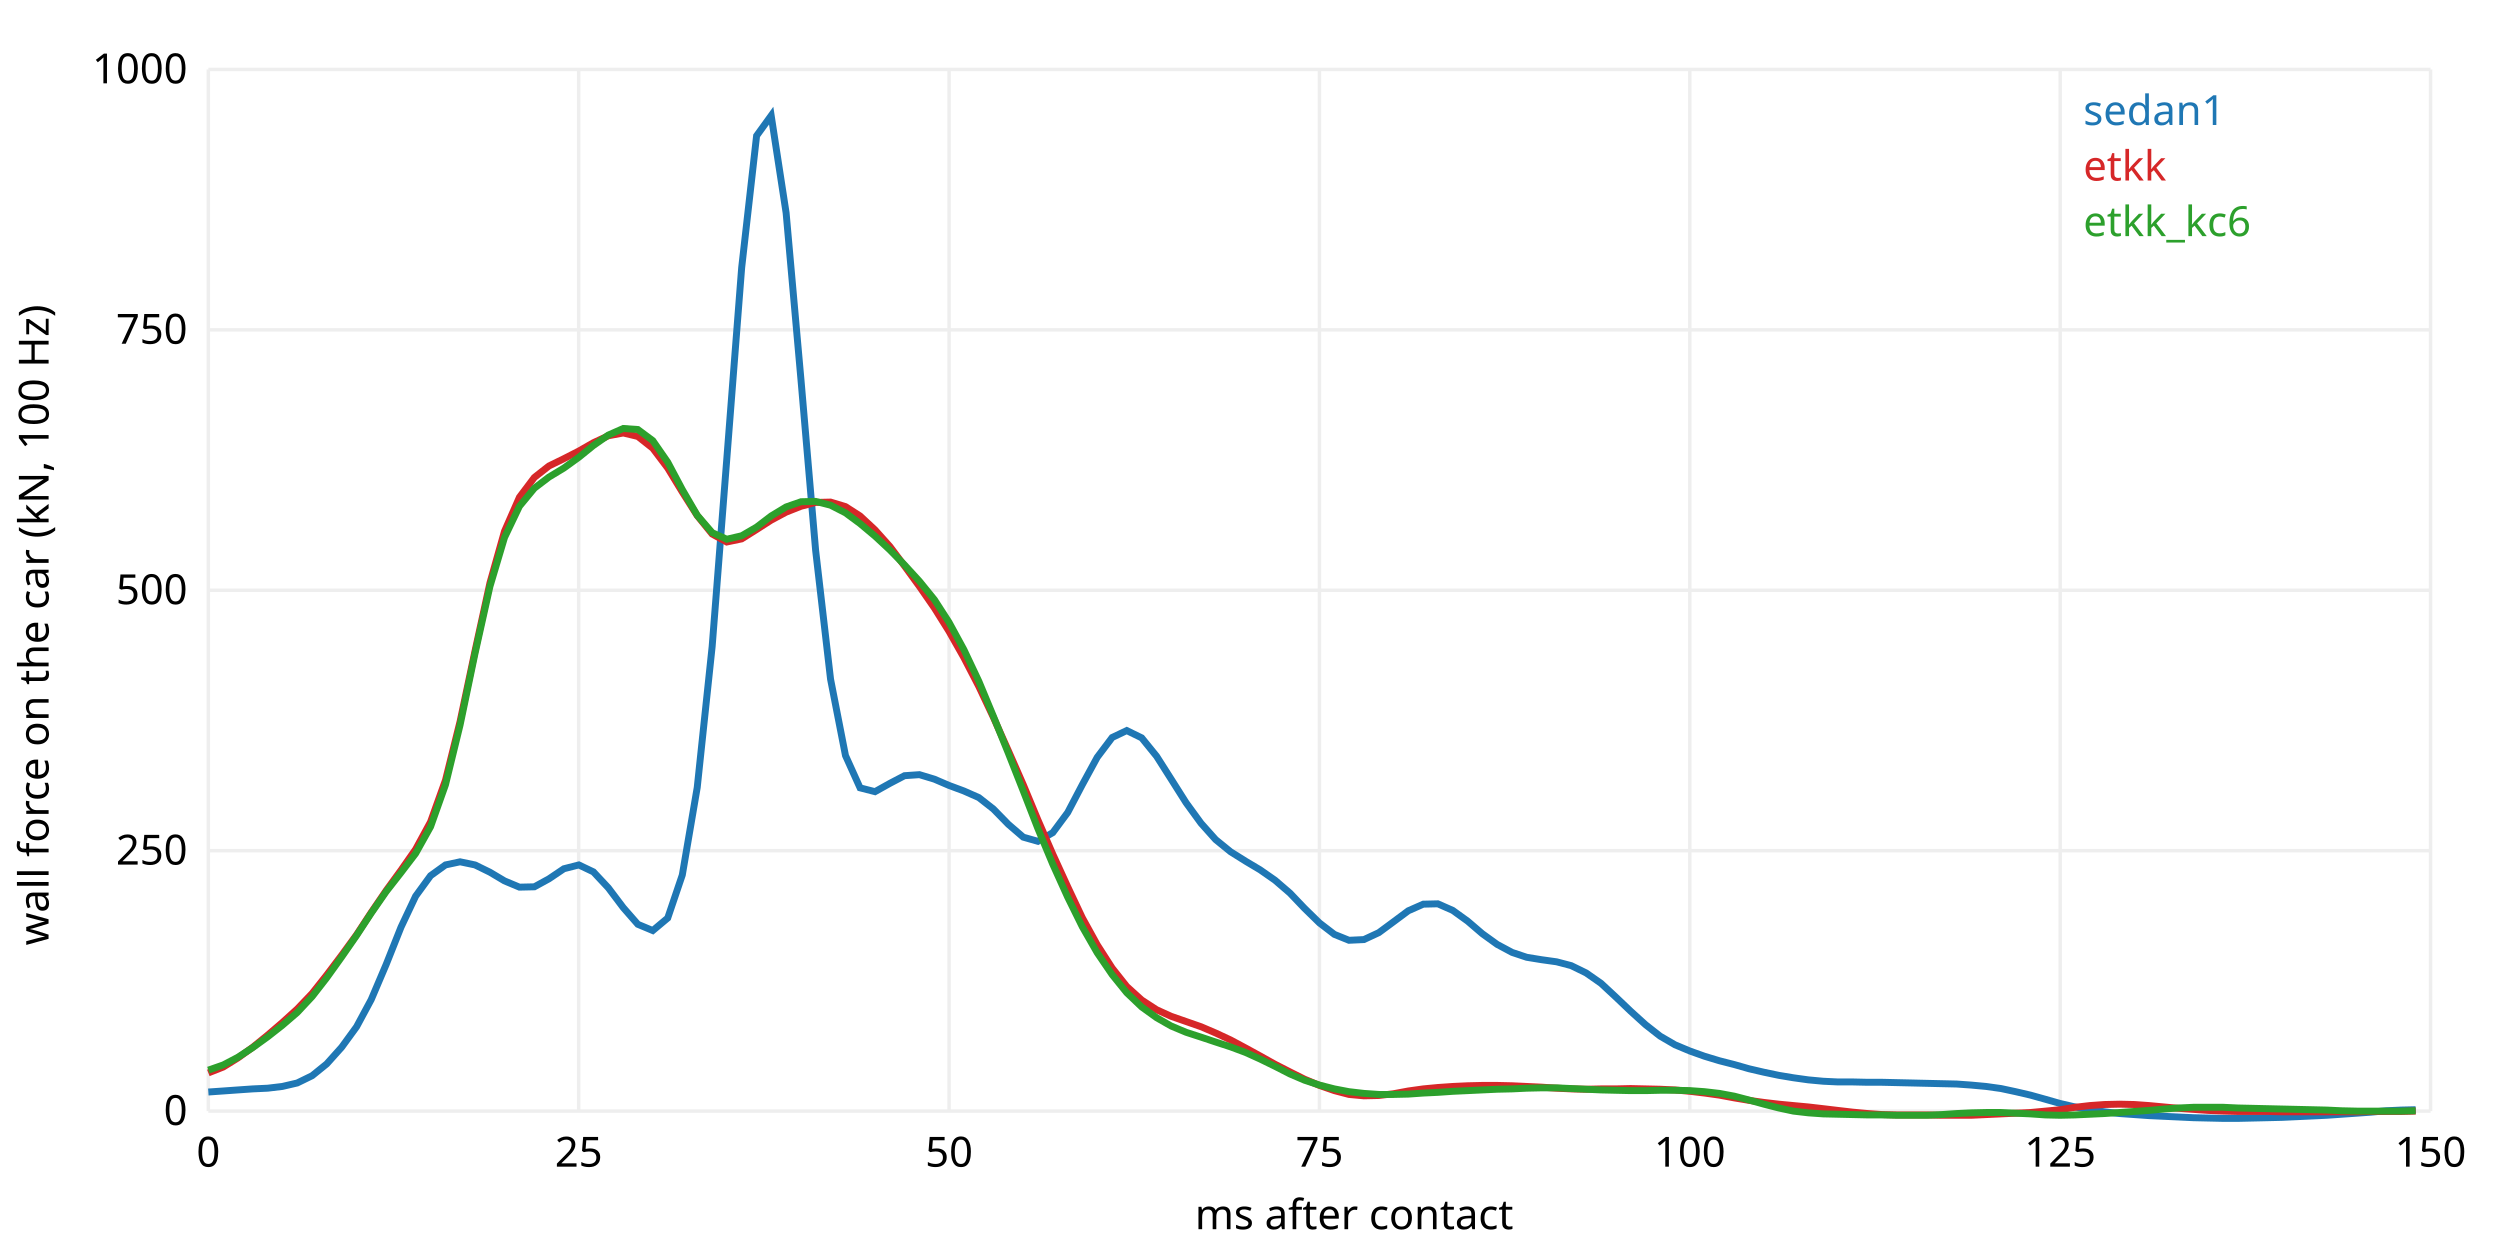
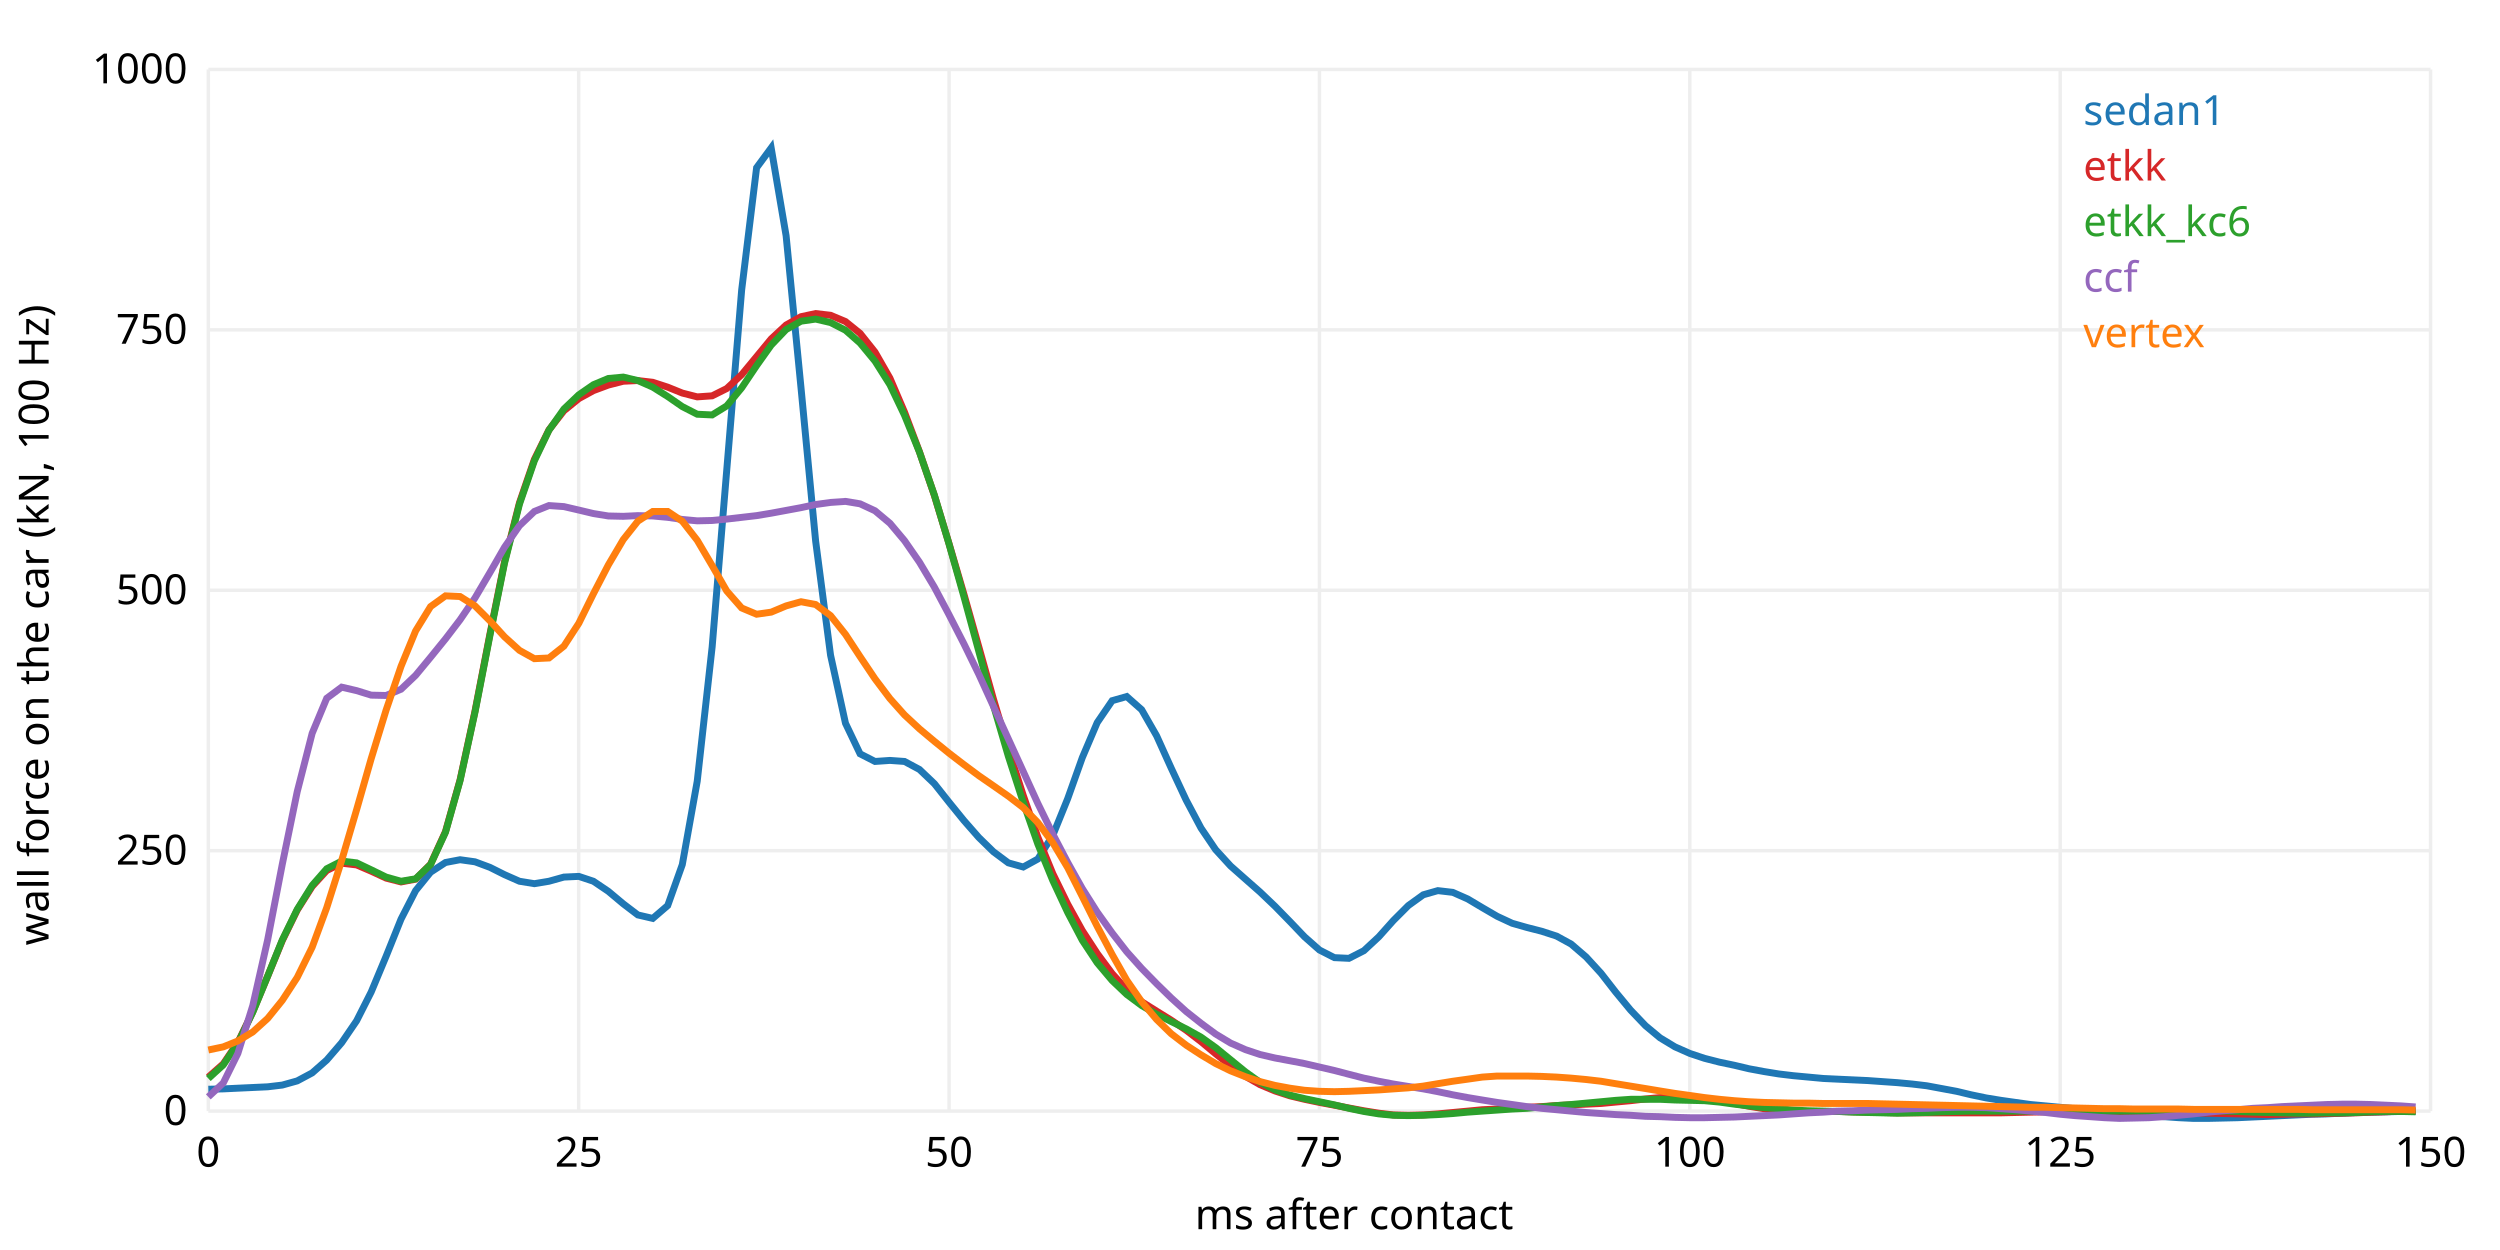
<svg xmlns="http://www.w3.org/2000/svg" viewBox="0 0 720 360" font-family="sans-serif" font-size="12">
  <rect width="720" height="360" fill="white" />
  <line x1="60" x2="60" y1="20" y2="320" stroke="#eee" />
  <text x="60" y="336" text-anchor="middle">0</text>
  <line x1="166.667" x2="166.667" y1="20" y2="320" stroke="#eee" />
  <text x="166.667" y="336" text-anchor="middle">25</text>
  <line x1="273.333" x2="273.333" y1="20" y2="320" stroke="#eee" />
  <text x="273.333" y="336" text-anchor="middle">50</text>
  <line x1="380" x2="380" y1="20" y2="320" stroke="#eee" />
  <text x="380" y="336" text-anchor="middle">75</text>
  <line x1="486.667" x2="486.667" y1="20" y2="320" stroke="#eee" />
  <text x="486.667" y="336" text-anchor="middle">100</text>
  <line x1="593.333" x2="593.333" y1="20" y2="320" stroke="#eee" />
  <text x="593.333" y="336" text-anchor="middle">125</text>
  <line x1="700" x2="700" y1="20" y2="320" stroke="#eee" />
  <text x="700" y="336" text-anchor="middle">150</text>
  <line x1="60" x2="700" y1="320" y2="320" stroke="#eee" />
  <text x="54" y="324" text-anchor="end">0</text>
  <line x1="60" x2="700" y1="245" y2="245" stroke="#eee" />
  <text x="54" y="249" text-anchor="end">250</text>
  <line x1="60" x2="700" y1="170" y2="170" stroke="#eee" />
  <text x="54" y="174" text-anchor="end">500</text>
  <line x1="60" x2="700" y1="95" y2="95" stroke="#eee" />
  <text x="54" y="99" text-anchor="end">750</text>
  <line x1="60" x2="700" y1="20" y2="20" stroke="#eee" />
  <text x="54" y="24" text-anchor="end">1000</text>
  <text x="390" y="354" text-anchor="middle">ms after contact</text>
  <text x="14" y="180" transform="rotate(-90 14 180)" text-anchor="middle">wall force on the car (kN, 100 Hz)</text>
-   <polyline fill="none" stroke="#1f77b4" stroke-width="2" points="60.0,314.5 64.3,314.2 68.5,313.9 72.8,313.6 77.1,313.4 81.3,312.9 85.6,311.9 89.9,309.8 94.1,306.4 98.4,301.6 102.7,295.7 106.9,287.9 111.2,277.8 115.5,267.0 119.7,258.1 124.0,252.2 128.3,249.1 132.5,248.2 136.8,249.1 141.1,251.2 145.3,253.7 149.6,255.5 153.9,255.4 158.1,253.1 162.4,250.2 166.7,249.1 170.9,251.1 175.2,255.7 179.5,261.4 183.7,266.2 188.0,268.0 192.3,264.4 196.5,252.0 200.8,226.8 205.1,186.2 209.3,132.4 213.6,77.1 217.9,39.1 222.1,33.3 226.4,61.3 230.7,109.6 234.9,158.5 239.2,195.6 243.5,217.6 247.7,226.9 252.0,228.0 256.3,225.6 260.5,223.4 264.8,223.1 269.1,224.4 273.3,226.2 277.6,227.8 281.9,229.7 286.1,233.0 290.4,237.4 294.7,241.1 298.9,242.3 303.2,239.8 307.5,234.0 311.7,226.0 316.0,218.1 320.3,212.4 324.5,210.4 328.8,212.5 333.1,217.8 337.3,224.4 341.6,231.2 345.9,237.1 350.1,241.8 354.4,245.3 358.7,248.0 362.9,250.5 367.2,253.5 371.5,257.2 375.7,261.6 380.0,265.8 384.3,269.1 388.5,270.8 392.8,270.6 397.1,268.6 401.3,265.5 405.6,262.3 409.9,260.4 414.1,260.3 418.4,262.2 422.7,265.3 426.9,268.9 431.2,272.0 435.5,274.3 439.7,275.7 444.0,276.4 448.3,277.0 452.5,278.1 456.8,280.2 461.1,283.2 465.3,287.1 469.6,291.2 473.9,295.1 478.1,298.4 482.4,300.9 486.7,302.7 490.9,304.2 495.2,305.5 499.5,306.6 503.7,307.8 508.0,308.8 512.3,309.7 516.5,310.4 520.8,311.0 525.1,311.4 529.3,311.6 533.6,311.6 537.9,311.7 542.1,311.7 546.4,311.8 550.7,311.9 554.9,312.0 559.2,312.1 563.5,312.2 567.7,312.5 572.0,312.9 576.3,313.5 580.5,314.4 584.8,315.4 589.1,316.6 593.3,317.8 597.6,318.8 601.9,319.6 606.1,320.2 610.4,320.7 614.7,321.0 618.9,321.3 623.2,321.5 627.5,321.7 631.7,321.9 636.0,322.0 640.3,322.1 644.5,322.1 648.8,322.0 653.1,321.9 657.3,321.8 661.6,321.6 665.9,321.4 670.1,321.2 674.4,320.9 678.7,320.6 682.9,320.3 687.2,319.9 691.5,319.7 695.7,319.6" />
+   <polyline fill="none" stroke="#1f77b4" stroke-width="2" points="60.0,313.7 64.3,313.6 68.5,313.4 72.8,313.2 77.1,313.0 81.3,312.5 85.6,311.3 89.9,309.0 94.1,305.3 98.4,300.3 102.7,294.0 106.9,285.7 111.2,275.4 115.5,264.7 119.7,256.5 124.0,251.2 128.3,248.4 132.5,247.6 136.8,248.2 141.1,249.8 145.3,251.9 149.6,253.8 153.9,254.5 158.1,253.8 162.4,252.6 166.7,252.4 170.9,253.8 175.2,256.7 179.5,260.3 183.7,263.5 188.0,264.5 192.3,260.8 196.5,249.0 200.8,225.0 205.1,186.3 209.3,135.4 213.6,83.5 217.9,48.3 222.1,42.6 226.4,67.9 230.7,111.8 234.9,155.8 239.2,188.7 243.5,208.3 247.7,217.1 252.0,219.3 256.3,219.0 260.5,219.3 264.8,221.6 269.1,225.7 273.3,231.0 277.6,236.3 281.9,241.2 286.1,245.3 290.4,248.5 294.7,249.7 298.9,247.4 303.2,240.6 307.5,230.0 311.7,218.2 316.0,208.1 320.3,201.8 324.5,200.6 328.8,204.4 333.1,211.9 337.3,221.2 341.6,230.4 345.9,238.5 350.1,244.7 354.4,249.4 358.7,253.2 362.9,256.9 367.2,261.0 371.5,265.4 375.7,269.8 380.0,273.6 384.3,275.8 388.5,276.0 392.8,273.8 397.1,269.8 401.3,265.1 405.6,260.8 409.9,257.7 414.1,256.5 418.4,257.0 422.7,258.9 426.9,261.4 431.2,263.9 435.5,265.9 439.7,267.1 444.0,268.2 448.3,269.6 452.5,271.9 456.8,275.6 461.1,280.3 465.3,285.7 469.6,290.9 473.9,295.4 478.1,298.9 482.4,301.5 486.7,303.4 490.9,304.8 495.2,305.9 499.5,306.8 503.7,307.8 508.0,308.6 512.3,309.3 516.5,309.8 520.8,310.2 525.1,310.6 529.3,310.8 533.6,311.0 537.9,311.2 542.1,311.5 546.4,311.8 550.7,312.2 554.9,312.7 559.2,313.5 563.5,314.3 567.7,315.3 572.0,316.2 576.3,316.9 580.5,317.5 584.8,318.1 589.1,318.5 593.3,318.9 597.6,319.3 601.9,319.6 606.1,320.0 610.4,320.4 614.7,320.8 618.9,321.3 623.2,321.6 627.5,321.9 631.7,322.1 636.0,322.1 640.3,322.0 644.5,321.9 648.8,321.7 653.1,321.5 657.3,321.3 661.6,321.1 665.9,320.9 670.1,320.8 674.4,320.6 678.7,320.4 682.9,320.3 687.2,320.2 691.5,320.1 695.7,320.1" />
  <text x="600" y="36" fill="#1f77b4">sedan1</text>
-   <polyline fill="none" stroke="#d62728" stroke-width="2" points="60.0,309.0 64.3,307.3 68.5,304.7 72.8,301.6 77.1,298.1 81.3,294.5 85.6,290.6 89.9,286.1 94.1,280.8 98.4,275.1 102.7,269.2 106.9,262.8 111.2,256.5 115.5,250.6 119.7,244.6 124.0,236.7 128.3,224.7 132.5,207.8 136.8,187.5 141.1,167.9 145.3,153.0 149.6,143.2 153.9,137.5 158.1,134.2 162.4,132.1 166.7,129.9 170.9,127.5 175.2,125.5 179.5,124.7 183.7,125.7 188.0,129.1 192.3,134.8 196.5,141.7 200.8,148.5 205.1,153.8 209.3,156.1 213.6,155.2 217.9,152.5 222.1,149.8 226.4,147.5 230.7,145.8 234.9,144.7 239.2,144.6 243.5,145.9 247.7,148.6 252.0,152.6 256.3,157.4 260.5,163.0 264.8,168.9 269.1,175.1 273.3,181.8 277.6,189.4 281.9,197.7 286.1,206.6 290.4,216.2 294.7,226.0 298.9,236.1 303.2,246.0 307.5,255.4 311.7,264.3 316.0,272.1 320.3,278.8 324.5,284.1 328.8,288.0 333.1,290.8 337.3,292.7 341.6,294.2 345.9,295.7 350.1,297.5 354.4,299.5 358.7,301.8 362.9,304.1 367.2,306.5 371.5,308.7 375.7,310.8 380.0,312.6 384.3,314.1 388.5,315.2 392.8,315.6 397.1,315.5 401.3,315.0 405.6,314.2 409.9,313.6 414.1,313.2 418.4,312.9 422.7,312.7 426.9,312.6 431.2,312.6 435.5,312.7 439.7,312.9 444.0,313.1 448.3,313.4 452.5,313.6 456.8,313.7 461.1,313.6 465.3,313.6 469.6,313.5 473.9,313.6 478.1,313.7 482.4,313.9 486.7,314.3 490.9,314.8 495.2,315.4 499.5,316.2 503.7,316.9 508.0,317.5 512.3,318.0 516.5,318.4 520.8,318.8 525.1,319.3 529.3,319.8 533.6,320.3 537.9,320.7 542.1,321.0 546.4,321.1 550.7,321.1 554.9,321.1 559.2,321.2 563.5,321.2 567.7,321.2 572.0,321.0 576.3,320.8 580.5,320.6 584.8,320.4 589.1,320.0 593.3,319.6 597.6,318.9 601.9,318.4 606.1,318.1 610.4,318.0 614.7,318.1 618.9,318.4 623.2,318.8 627.5,319.2 631.7,319.5 636.0,319.8 640.3,320.0 644.5,320.1 648.8,320.1 653.1,320.1 657.3,320.2 661.6,320.2 665.9,320.2 670.1,320.2 674.4,320.2 678.7,320.2 682.9,320.1 687.2,320.1 691.5,320.1 695.7,320.0" />
+   <polyline fill="none" stroke="#d62728" stroke-width="2" points="60.0,310.2 64.3,306.4 68.5,300.2 72.8,291.4 77.1,281.1 81.3,270.9 85.6,262.1 89.9,255.3 94.1,250.7 98.4,248.6 102.7,249.1 106.9,250.9 111.2,252.9 115.5,254.0 119.7,253.2 124.0,248.9 128.3,239.5 132.5,224.6 136.8,204.8 141.1,182.6 145.3,161.8 149.6,144.8 153.9,132.3 158.1,123.8 162.4,118.3 166.7,114.8 170.9,112.5 175.2,110.9 179.5,109.8 183.7,109.6 188.0,110.1 192.3,111.5 196.5,113.2 200.8,114.3 205.1,114.0 209.3,111.9 213.6,107.9 217.9,102.7 222.1,97.6 226.4,93.6 230.7,91.2 234.9,90.3 239.2,90.8 243.5,92.6 247.7,96.0 252.0,101.4 256.3,108.9 260.5,118.7 264.8,130.1 269.1,142.7 273.3,156.5 277.6,171.1 281.9,186.3 286.1,201.3 290.4,215.7 294.7,229.1 298.9,241.1 303.2,251.6 307.5,260.4 311.7,268.0 316.0,274.6 320.3,280.4 324.5,285.0 328.8,288.5 333.1,291.2 337.3,293.8 341.6,296.7 345.9,300.0 350.1,303.5 354.4,306.9 358.7,310.0 362.9,312.4 367.2,314.2 371.5,315.6 375.7,316.6 380.0,317.5 384.3,318.3 388.5,319.1 392.8,319.9 397.1,320.6 401.3,321.1 405.6,321.2 409.9,321.1 414.1,320.8 418.4,320.4 422.7,320.0 426.9,319.6 431.2,319.4 435.5,319.2 439.7,318.9 444.0,318.7 448.3,318.4 452.5,318.2 456.8,318.0 461.1,317.8 465.3,317.4 469.6,317.0 473.9,316.5 478.1,316.1 482.4,315.9 486.7,316.0 490.9,316.4 495.2,317.0 499.5,317.8 503.7,318.6 508.0,319.3 512.3,319.8 516.5,320.1 520.8,320.1 525.1,320.1 529.3,320.1 533.6,320.2 537.9,320.3 542.1,320.4 546.4,320.5 550.7,320.5 554.9,320.5 559.2,320.5 563.5,320.5 567.7,320.5 572.0,320.5 576.3,320.5 580.5,320.4 584.8,320.3 589.1,320.2 593.3,320.1 597.6,320.0 601.9,320.0 606.1,320.0 610.4,320.1 614.7,320.2 618.9,320.3 623.2,320.4 627.5,320.4 631.7,320.5 636.0,320.6 640.3,320.7 644.5,320.8 648.8,320.9 653.1,321.0 657.3,320.9 661.6,320.8 665.9,320.8 670.1,320.7 674.4,320.6 678.7,320.5 682.9,320.3 687.2,320.2 691.5,320.0 695.7,319.9" />
  <text x="600" y="52" fill="#d62728">etkk</text>
-   <polyline fill="none" stroke="#2ca02c" stroke-width="2" points="60.0,308.2 64.3,306.7 68.5,304.5 72.8,301.7 77.1,298.6 81.3,295.3 85.6,291.6 89.9,287.0 94.1,281.6 98.4,275.6 102.7,269.4 106.9,263.0 111.2,256.8 115.5,251.3 119.7,245.8 124.0,238.1 128.3,226.0 132.5,208.8 136.8,188.2 141.1,168.9 145.3,154.8 149.6,145.8 153.9,140.6 158.1,137.4 162.4,134.8 166.7,131.7 170.9,128.3 175.2,125.3 179.5,123.4 183.7,123.7 188.0,126.9 192.3,133.1 196.5,141.0 200.8,148.4 205.1,153.4 209.3,155.3 213.6,154.3 217.9,151.8 222.1,148.6 226.4,146.0 230.7,144.5 234.9,144.4 239.2,145.5 243.5,147.7 247.7,150.8 252.0,154.4 256.3,158.4 260.5,162.7 264.8,167.4 269.1,172.7 273.3,179.2 277.6,187.1 281.9,196.2 286.1,206.3 290.4,216.9 294.7,227.8 298.9,238.6 303.2,248.9 307.5,258.4 311.7,266.9 316.0,274.4 320.3,280.7 324.5,285.9 328.8,290.0 333.1,293.1 337.3,295.5 341.6,297.3 345.9,298.7 350.1,300.1 354.4,301.5 358.7,303.1 362.9,305.0 367.2,307.1 371.5,309.3 375.7,311.1 380.0,312.5 384.3,313.6 388.5,314.4 392.8,314.9 397.1,315.2 401.3,315.2 405.6,315.1 409.9,314.8 414.1,314.6 418.4,314.3 422.7,314.1 426.9,313.9 431.2,313.7 435.5,313.6 439.7,313.4 444.0,313.3 448.3,313.3 452.5,313.5 456.8,313.7 461.1,313.9 465.3,314.0 469.6,314.1 473.9,314.1 478.1,314.0 482.4,314.0 486.7,314.1 490.9,314.4 495.2,314.9 499.5,315.7 503.7,316.8 508.0,318.0 512.3,319.1 516.5,320.0 520.8,320.5 525.1,320.8 529.3,320.9 533.6,321.0 537.9,321.1 542.1,321.1 546.4,321.2 550.7,321.2 554.9,321.2 559.2,321.0 563.5,320.7 567.7,320.5 572.0,320.4 576.3,320.4 580.5,320.6 584.8,320.8 589.1,321.1 593.3,321.2 597.6,321.1 601.9,320.9 606.1,320.7 610.4,320.4 614.7,320.1 618.9,319.8 623.2,319.4 627.5,319.1 631.7,318.9 636.0,318.9 640.3,318.9 644.5,319.1 648.8,319.2 653.1,319.3 657.3,319.4 661.6,319.5 665.9,319.6 670.1,319.7 674.4,319.9 678.7,320.0 682.9,320.0 687.2,320.0 691.5,320.0 695.7,319.9" />
+   <polyline fill="none" stroke="#2ca02c" stroke-width="2" points="60.0,310.6 64.3,306.7 68.5,300.4 72.8,291.5 77.1,281.1 81.3,270.7 85.6,261.9 89.9,255.0 94.1,250.2 98.4,248.0 102.7,248.5 106.9,250.5 111.2,252.6 115.5,253.8 119.7,253.1 124.0,249.0 128.3,239.7 132.5,224.8 136.8,205.1 141.1,183.0 145.3,162.2 149.6,145.2 153.9,132.7 158.1,123.9 162.4,117.8 166.7,113.7 170.9,110.8 175.2,109.0 179.5,108.6 183.7,109.6 188.0,111.5 192.3,114.2 196.5,117.1 200.8,119.3 205.1,119.5 209.3,116.9 213.6,111.7 217.9,105.3 222.1,99.4 226.4,94.9 230.7,92.5 234.9,91.9 239.2,92.9 243.5,95.1 247.7,98.8 252.0,104.0 256.3,110.8 260.5,119.6 264.8,130.2 269.1,142.6 273.3,156.6 277.6,171.8 281.9,187.6 286.1,203.1 290.4,217.8 294.7,231.1 298.9,243.1 303.2,253.6 307.5,262.8 311.7,270.8 316.0,277.3 320.3,282.4 324.5,286.4 328.8,289.6 333.1,292.1 337.3,294.2 341.6,296.3 345.9,298.7 350.1,301.7 354.4,305.2 358.7,308.7 362.9,311.7 367.2,313.9 371.5,315.4 375.7,316.4 380.0,317.3 384.3,318.2 388.5,319.2 392.8,320.1 397.1,320.8 401.3,321.2 405.6,321.3 409.9,321.2 414.1,321.0 418.4,320.7 422.7,320.3 426.9,320.0 431.2,319.7 435.5,319.4 439.7,319.2 444.0,318.8 448.3,318.4 452.5,318.1 456.8,317.7 461.1,317.3 465.3,316.9 469.6,316.6 473.9,316.6 478.1,316.6 482.4,316.8 486.7,316.9 490.9,317.0 495.2,317.4 499.5,318.0 503.7,318.5 508.0,319.0 512.3,319.3 516.5,319.7 520.8,319.9 525.1,320.0 529.3,320.1 533.6,320.3 537.9,320.4 542.1,320.5 546.4,320.6 550.7,320.5 554.9,320.4 559.2,320.2 563.5,320.1 567.7,320.0 572.0,320.0 576.3,320.0 580.5,320.0 584.8,320.0 589.1,320.0 593.3,320.0 597.6,320.0 601.9,320.0 606.1,320.0 610.4,320.0 614.7,320.0 618.9,320.0 623.2,320.0 627.5,319.9 631.7,319.9 636.0,319.9 640.3,320.0 644.5,320.1 648.8,320.3 653.1,320.4 657.3,320.5 661.6,320.6 665.9,320.6 670.1,320.5 674.4,320.5 678.7,320.4 682.9,320.2 687.2,320.1 691.5,320.1 695.7,320.2" />
  <text x="600" y="68" fill="#2ca02c">etkk_kc6</text>
+   <polyline fill="none" stroke="#9467bd" stroke-width="2" points="60.0,315.9 64.3,311.9 68.5,303.4 72.8,289.6 77.1,270.6 81.3,248.9 85.6,228.0 89.9,211.2 94.1,201.1 98.4,197.9 102.7,198.9 106.9,200.2 111.2,200.3 115.5,198.5 119.7,194.5 124.0,189.3 128.3,184.0 132.5,178.5 136.8,172.2 141.1,164.9 145.3,157.6 149.6,151.4 153.9,147.3 158.1,145.6 162.4,145.9 166.7,146.9 170.9,147.9 175.2,148.6 179.5,148.7 183.7,148.5 188.0,148.6 192.3,149.0 196.5,149.6 200.8,150.0 205.1,149.9 209.3,149.5 213.6,149.0 217.9,148.5 222.1,147.8 226.4,147.0 230.7,146.2 234.9,145.3 239.2,144.7 243.5,144.4 247.7,145.1 252.0,147.1 256.3,150.7 260.5,155.7 264.8,161.9 269.1,169.1 273.3,177.0 277.6,185.4 281.9,194.2 286.1,203.4 290.4,212.8 294.7,222.2 298.9,231.4 303.2,240.2 307.5,248.4 311.7,255.9 316.0,262.7 320.3,268.7 324.5,274.1 328.8,278.9 333.1,283.3 337.3,287.4 341.6,291.3 345.9,294.7 350.1,297.8 354.4,300.4 358.7,302.3 362.9,303.7 367.2,304.7 371.5,305.5 375.7,306.3 380.0,307.3 384.3,308.3 388.5,309.4 392.8,310.5 397.1,311.4 401.3,312.2 405.6,312.9 409.9,313.6 414.1,314.4 418.4,315.3 422.7,316.1 426.9,316.8 431.2,317.5 435.5,318.1 439.7,318.7 444.0,319.2 448.3,319.6 452.5,320.0 456.8,320.4 461.1,320.7 465.3,321.0 469.6,321.2 473.9,321.5 478.1,321.6 482.4,321.8 486.7,321.9 490.9,321.9 495.2,321.8 499.5,321.7 503.7,321.5 508.0,321.3 512.3,321.1 516.5,320.8 520.8,320.5 525.1,320.3 529.3,320.0 533.6,319.9 537.9,319.7 542.1,319.6 546.4,319.5 550.7,319.3 554.9,319.2 559.2,319.0 563.5,318.9 567.7,318.9 572.0,319.0 576.3,319.3 580.5,319.6 584.8,320.0 589.1,320.4 593.3,320.9 597.6,321.3 601.9,321.6 606.1,321.9 610.4,322.1 614.7,322.0 618.9,321.9 623.2,321.6 627.5,321.2 631.7,320.8 636.0,320.3 640.3,319.9 644.5,319.6 648.8,319.2 653.1,319.0 657.3,318.7 661.6,318.5 665.9,318.3 670.1,318.1 674.4,318.0 678.7,318.0 682.9,318.1 687.2,318.3 691.5,318.5 695.7,318.8" />
+   <text x="600" y="84" fill="#9467bd">ccf</text>
+   <polyline fill="none" stroke="#ff7f0e" stroke-width="2" points="60.0,302.4 64.3,301.5 68.5,299.8 72.8,297.2 77.1,293.3 81.3,288.1 85.6,281.5 89.9,272.8 94.1,261.4 98.4,247.8 102.7,233.2 106.9,218.5 111.2,204.5 115.5,191.9 119.7,181.7 124.0,174.7 128.3,171.6 132.5,171.8 136.8,174.5 141.1,178.8 145.3,183.4 149.6,187.3 153.9,189.7 158.1,189.5 162.4,186.1 166.7,179.5 170.9,171.0 175.2,162.7 179.5,155.4 183.7,150.1 188.0,147.3 192.3,147.3 196.5,150.1 200.8,155.6 205.1,162.9 209.3,170.2 213.6,175.1 217.9,176.9 222.1,176.3 226.4,174.5 230.7,173.3 234.9,174.1 239.2,177.3 243.5,182.7 247.7,189.1 252.0,195.5 256.3,201.2 260.5,205.9 264.8,209.9 269.1,213.5 273.3,216.9 277.6,220.2 281.9,223.4 286.1,226.3 290.4,229.3 294.7,232.6 298.9,236.9 303.2,242.7 307.5,249.9 311.7,258.2 316.0,266.8 320.3,274.9 324.5,282.3 328.8,288.5 333.1,293.6 337.3,297.7 341.6,301.0 345.9,303.8 350.1,306.3 354.4,308.4 358.7,310.1 362.9,311.5 367.2,312.6 371.5,313.4 375.7,314.0 380.0,314.3 384.3,314.4 388.5,314.3 392.8,314.1 397.1,313.9 401.3,313.6 405.6,313.3 409.9,312.8 414.1,312.1 418.4,311.4 422.7,310.8 426.9,310.2 431.2,309.9 435.5,309.9 439.7,309.9 444.0,310.0 448.3,310.2 452.5,310.5 456.8,310.9 461.1,311.4 465.3,312.1 469.6,312.8 473.9,313.5 478.1,314.2 482.4,314.9 486.7,315.5 490.9,316.1 495.2,316.6 499.5,317.0 503.7,317.3 508.0,317.5 512.3,317.6 516.5,317.7 520.8,317.7 525.1,317.8 529.3,317.8 533.6,317.8 537.9,317.8 542.1,317.9 546.4,318.0 550.7,318.1 554.9,318.2 559.2,318.3 563.5,318.4 567.7,318.5 572.0,318.6 576.3,318.7 580.5,318.8 584.8,318.9 589.1,318.9 593.3,319.0 597.6,319.1 601.9,319.2 606.1,319.3 610.4,319.3 614.7,319.4 618.9,319.4 623.2,319.4 627.5,319.4 631.7,319.5 636.0,319.5 640.3,319.5 644.5,319.5 648.8,319.5 653.1,319.5 657.3,319.5 661.6,319.5 665.9,319.6 670.1,319.6 674.4,319.6 678.7,319.6 682.9,319.6 687.2,319.6 691.5,319.6 695.7,319.7" />
+   <text x="600" y="100" fill="#ff7f0e">vertex</text>
</svg>
